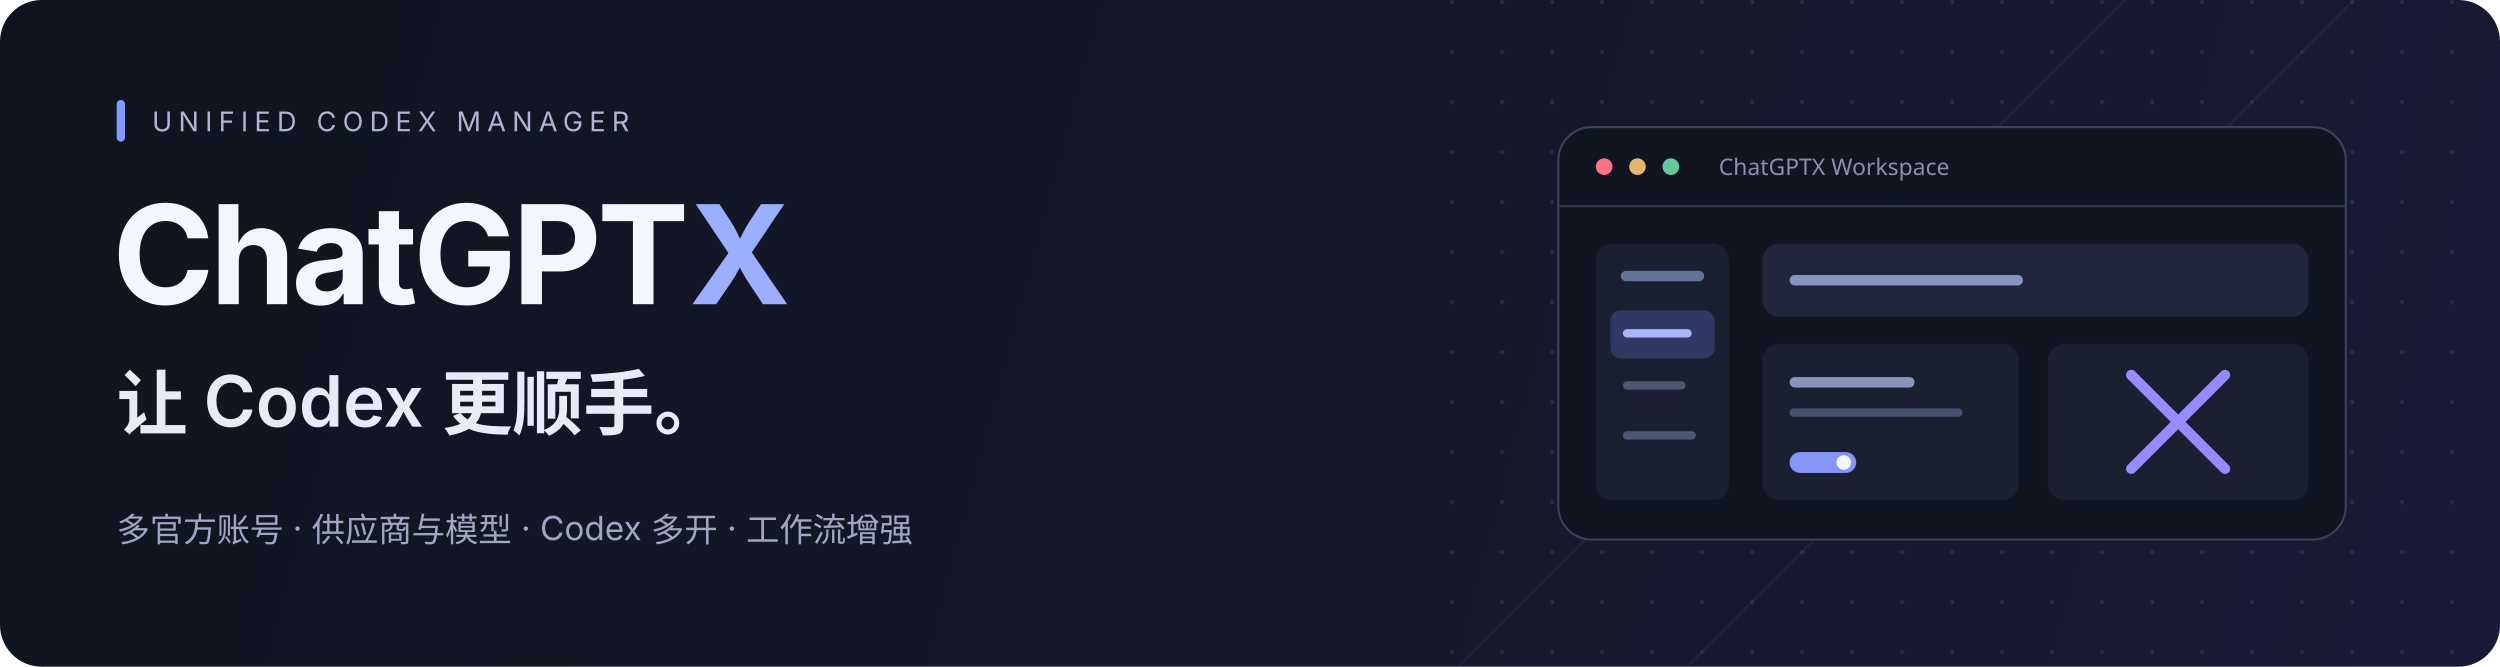
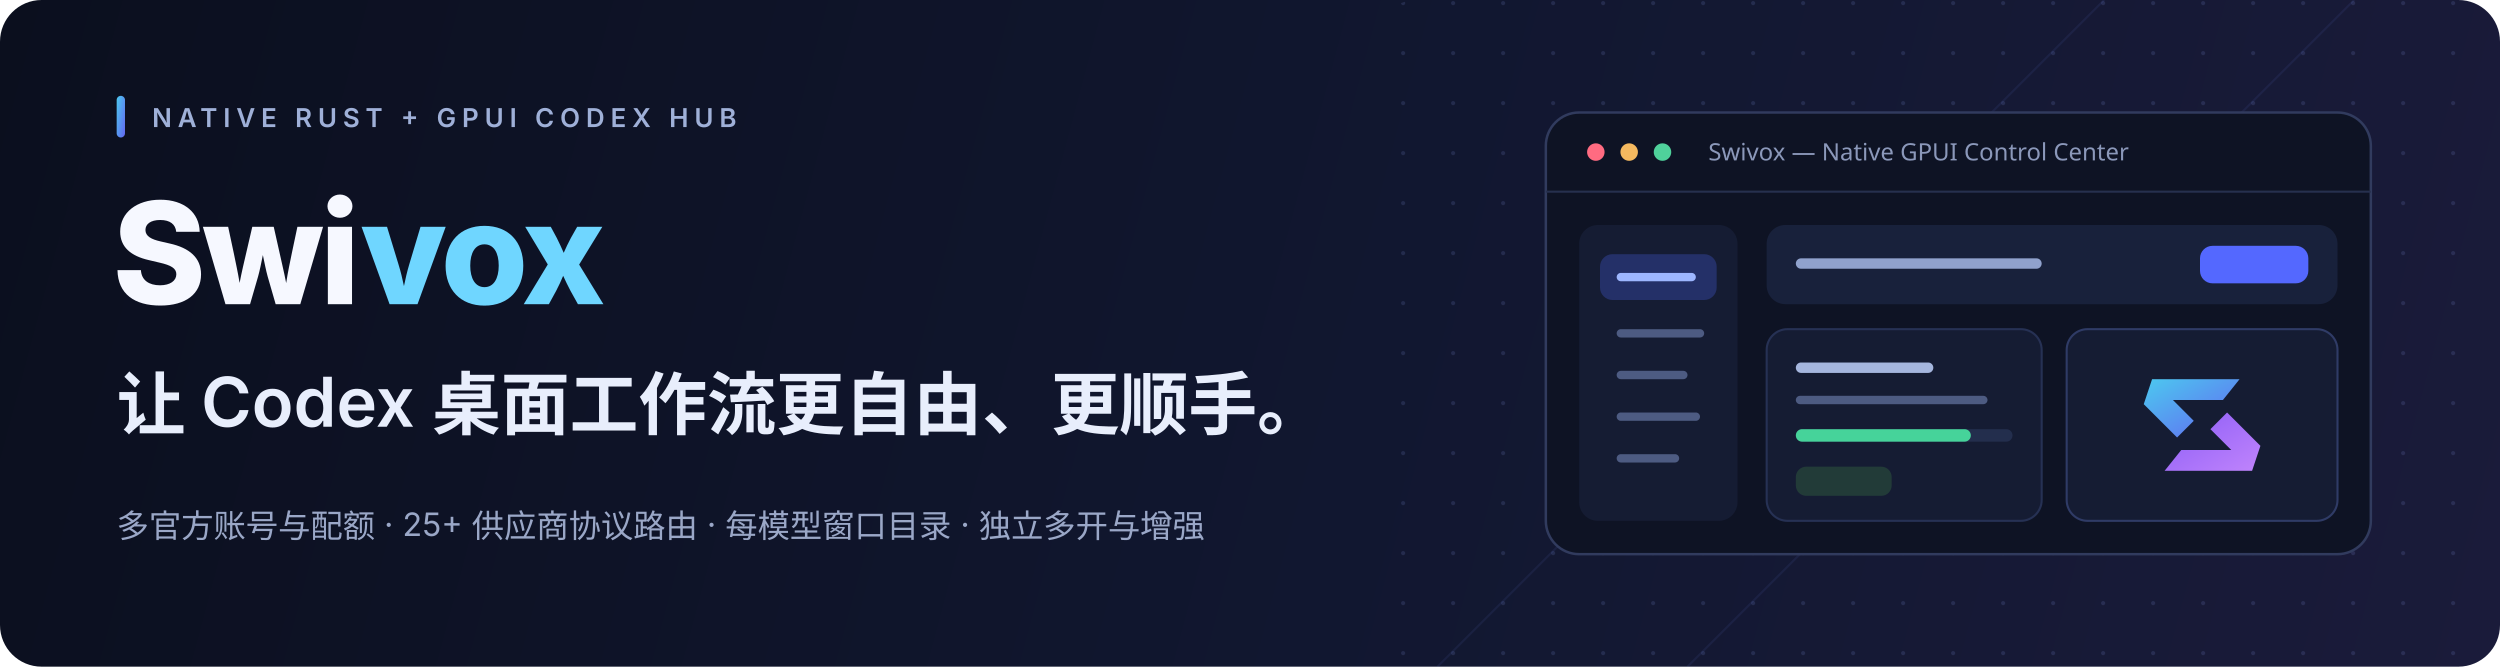
- <svg xmlns="http://www.w3.org/2000/svg" viewBox="0 0 1200 320" width="1200" height="320" role="img" aria-label="ChatGPTX — 让 Codex 更顺手">
+ <svg xmlns="http://www.w3.org/2000/svg" viewBox="0 0 1200 320" width="1200" height="320" role="img" aria-label="Swivox — 原生 GPUI 驱动的 Codex 多账号与供应商控制中心">
  <defs>
    <linearGradient id="bg" x1="0" y1="0" x2="1200" y2="320" gradientUnits="userSpaceOnUse">
-       <stop stop-color="#10141F" />
-       <stop offset="1" stop-color="#191A36" />
+       <stop stop-color="#0B0F1E" />
+       <stop offset="0.55" stop-color="#111730" />
+       <stop offset="1" stop-color="#1A1B3A" />
    </linearGradient>
-     <linearGradient id="accent" x1="760" y1="70" x2="1050" y2="270" gradientUnits="userSpaceOnUse">
-       <stop stop-color="#7BA7FF" />
-       <stop offset="1" stop-color="#9C86FF" />
+     <linearGradient id="cyanRibbon" x1="0" y1="0" x2="1" y2="1">
+       <stop stop-color="#4CC9F0" />
+       <stop offset="1" stop-color="#6366F1" />
+     </linearGradient>
+     <linearGradient id="violetRibbon" x1="0" y1="0" x2="1" y2="1">
+       <stop stop-color="#8B5CF6" />
+       <stop offset="1" stop-color="#C084FC" />
    </linearGradient>
    <pattern id="dots" width="24" height="24" patternUnits="userSpaceOnUse">
-       <circle cx="1" cy="1" r="1" fill="#A3AFF3" fill-opacity=".12" />
+       <circle cx="1.5" cy="1.5" r="1" fill="#93A8FF" fill-opacity=".14" />
    </pattern>
  </defs>
  <rect width="1200" height="320" rx="20" fill="url(#bg)" />
-   <rect x="680" width="520" height="320" rx="20" fill="url(#dots)" />
-   <path d="M700 320L1020 0M810 320L1130 0" stroke="#8A93D0" stroke-opacity=".09" />
-   <rect x="56" y="48" width="4" height="20" rx="2" fill="#829BFF" />
-   <text x="73" y="63" fill="#ADB6D3" font-family="system-ui, -apple-system, sans-serif" font-size="13" letter-spacing="3">UNIFIED CODEX MANAGER</text>
-   <text x="54" y="146" fill="#F4F6FF" font-family="system-ui, -apple-system, sans-serif" font-size="66" font-weight="750" letter-spacing="-2">ChatGPT<tspan fill="#9CAFFF">X</tspan>
+   <rect x="660" width="540" height="320" rx="20" fill="url(#dots)" />
+   <path d="M690 320L1010 0M810 320L1130 0" stroke="#7B93FF" stroke-opacity=".08" />
+   <rect x="56" y="46" width="4" height="20" rx="2" fill="url(#cyanRibbon)" />
+   <text x="73" y="61" fill="#9FB0D8" font-family="system-ui, -apple-system, sans-serif" font-size="12.5" font-weight="600" letter-spacing="2.8">NATIVE RUST + GPUI CODEX HUB</text>
+   <text x="54" y="146" fill="#F6F8FF" font-family="system-ui, -apple-system, sans-serif" font-size="68" font-weight="800" letter-spacing="-2">Swi<tspan fill="#6FD6FF">vox</tspan>
  </text>
-   <text x="56" y="206" fill="#E8EBF7" font-family="system-ui, -apple-system, 'PingFang SC', 'Microsoft YaHei', sans-serif" font-size="34" font-weight="600">让 Codex 更顺手。</text>
-   <text x="56" y="260" fill="#9DA7C3" font-family="system-ui, -apple-system, 'PingFang SC', 'Microsoft YaHei', sans-serif" font-size="16">多官方账号 · 供应商与模型 · Codex 多开 · 工作流增强</text>
-   <rect x="748" y="61" width="378" height="198" rx="16" fill="#101521" stroke="#3A4260" />
-   <path d="M748 99H1126" stroke="#313950" />
-   <circle cx="770" cy="80" r="4" fill="#FF7187" />
-   <circle cx="786" cy="80" r="4" fill="#E6B66C" />
-   <circle cx="802" cy="80" r="4" fill="#66C8A0" />
-   <text x="825" y="84" fill="#8691AD" font-family="system-ui, sans-serif" font-size="11">ChatGPTX Workspace</text>
-   <rect x="766" y="117" width="64" height="123" rx="8" fill="#1A2031" />
-   <rect x="778" y="130" width="40" height="5" rx="2.5" fill="#667398" />
-   <rect x="773" y="149" width="50" height="23" rx="5" fill="#6575DB" fill-opacity=".3" />
-   <rect x="779" y="158" width="33" height="4" rx="2" fill="#A7B6FF" />
-   <rect x="779" y="183" width="30" height="4" rx="2" fill="#4D5774" />
-   <rect x="779" y="207" width="35" height="4" rx="2" fill="#4D5774" />
-   <rect x="846" y="117" width="262" height="35" rx="8" fill="#20273C" />
-   <rect x="859" y="132" width="112" height="5" rx="2.5" fill="#8795BC" />
-   <rect x="846" y="165" width="123" height="75" rx="8" fill="#1A2031" />
-   <rect x="983" y="165" width="125" height="75" rx="8" fill="#1A2031" />
-   <path d="M1023 180L1068 225M1068 180L1023 225" stroke="url(#accent)" stroke-width="5" stroke-linecap="round" />
-   <rect x="859" y="181" width="60" height="5" rx="2.5" fill="#8795BC" />
-   <rect x="859" y="196" width="83" height="4" rx="2" fill="#47516E" />
-   <rect x="859" y="217" width="32" height="10" rx="5" fill="#8396F7" />
-   <circle cx="885" cy="222" r="3.5" fill="#F5F6FF" />
+   <text x="56" y="206" fill="#E8EEFC" font-family="system-ui, -apple-system, 'PingFang SC', 'Microsoft YaHei', sans-serif" font-size="33" font-weight="600">让 Codex 桌面工作流更自由、更顺手。</text>
+   <text x="56" y="258" fill="#9AA7C7" font-family="system-ui, -apple-system, 'PingFang SC', 'Microsoft YaHei', sans-serif" font-size="15.5">多官方账号与配额 · 25+ 供应商协议路由 · 每模型窗口目录 · 独立多开与增强</text>
+   <rect x="742" y="54" width="396" height="212" rx="16" fill="#0E1324" stroke="#313B5E" stroke-width="1.2" />
+   <path d="M742 92H1138" stroke="#26304E" />
+   <circle cx="766" cy="73" r="4.2" fill="#FF6B81" />
+   <circle cx="782" cy="73" r="4.2" fill="#F5B95F" />
+   <circle cx="798" cy="73" r="4.2" fill="#4FD19B" />
+   <text x="820" y="77" fill="#8B98BA" font-family="system-ui, sans-serif" font-size="11.5" font-weight="500">Swivox — Native GPUI Control Center</text>
+   <rect x="758" y="108" width="76" height="142" rx="9" fill="#151C33" />
+   <rect x="768" y="122" width="56" height="22" rx="6" fill="#4F6BFF" fill-opacity=".26" />
+   <rect x="776" y="131" width="38" height="4" rx="2" fill="#9DB6FF" />
+   <rect x="776" y="158" width="42" height="4" rx="2" fill="#4D5B82" />
+   <rect x="776" y="178" width="34" height="4" rx="2" fill="#4D5B82" />
+   <rect x="776" y="198" width="40" height="4" rx="2" fill="#4D5B82" />
+   <rect x="776" y="218" width="30" height="4" rx="2" fill="#4D5B82" />
+   <rect x="848" y="108" width="274" height="38" rx="9" fill="#18213B" />
+   <rect x="862" y="124" width="118" height="5" rx="2.5" fill="#90A2CD" />
+   <rect x="1056" y="118" width="52" height="18" rx="6" fill="#5468FF" />
+   <rect x="848" y="158" width="132" height="92" rx="10" fill="#151C33" stroke="#263154" />
+   <rect x="862" y="174" width="66" height="5" rx="2.5" fill="#A5B6DE" />
+   <rect x="862" y="190" width="92" height="4" rx="2" fill="#4D5B82" />
+   <rect x="862" y="206" width="104" height="6" rx="3" fill="#232E4D" />
+   <rect x="862" y="206" width="84" height="6" rx="3" fill="#46D39A" />
+   <rect x="862" y="224" width="46" height="14" rx="5" fill="#223B38" />
+   <rect x="992" y="158" width="130" height="92" rx="10" fill="#151C33" stroke="#2F3B66" />
+   <g transform="translate(1057 204)">
+     <path d="M-24 -22 L18 -22 L10 -12 L-14 -12 L-4 -2 L-12 6 L-28 -10 Z" fill="url(#cyanRibbon)" />
+     <path d="M24 22 L-18 22 L-10 12 L14 12 L4 2 L12 -6 L28 10 Z" fill="url(#violetRibbon)" />
+   </g>
</svg>
